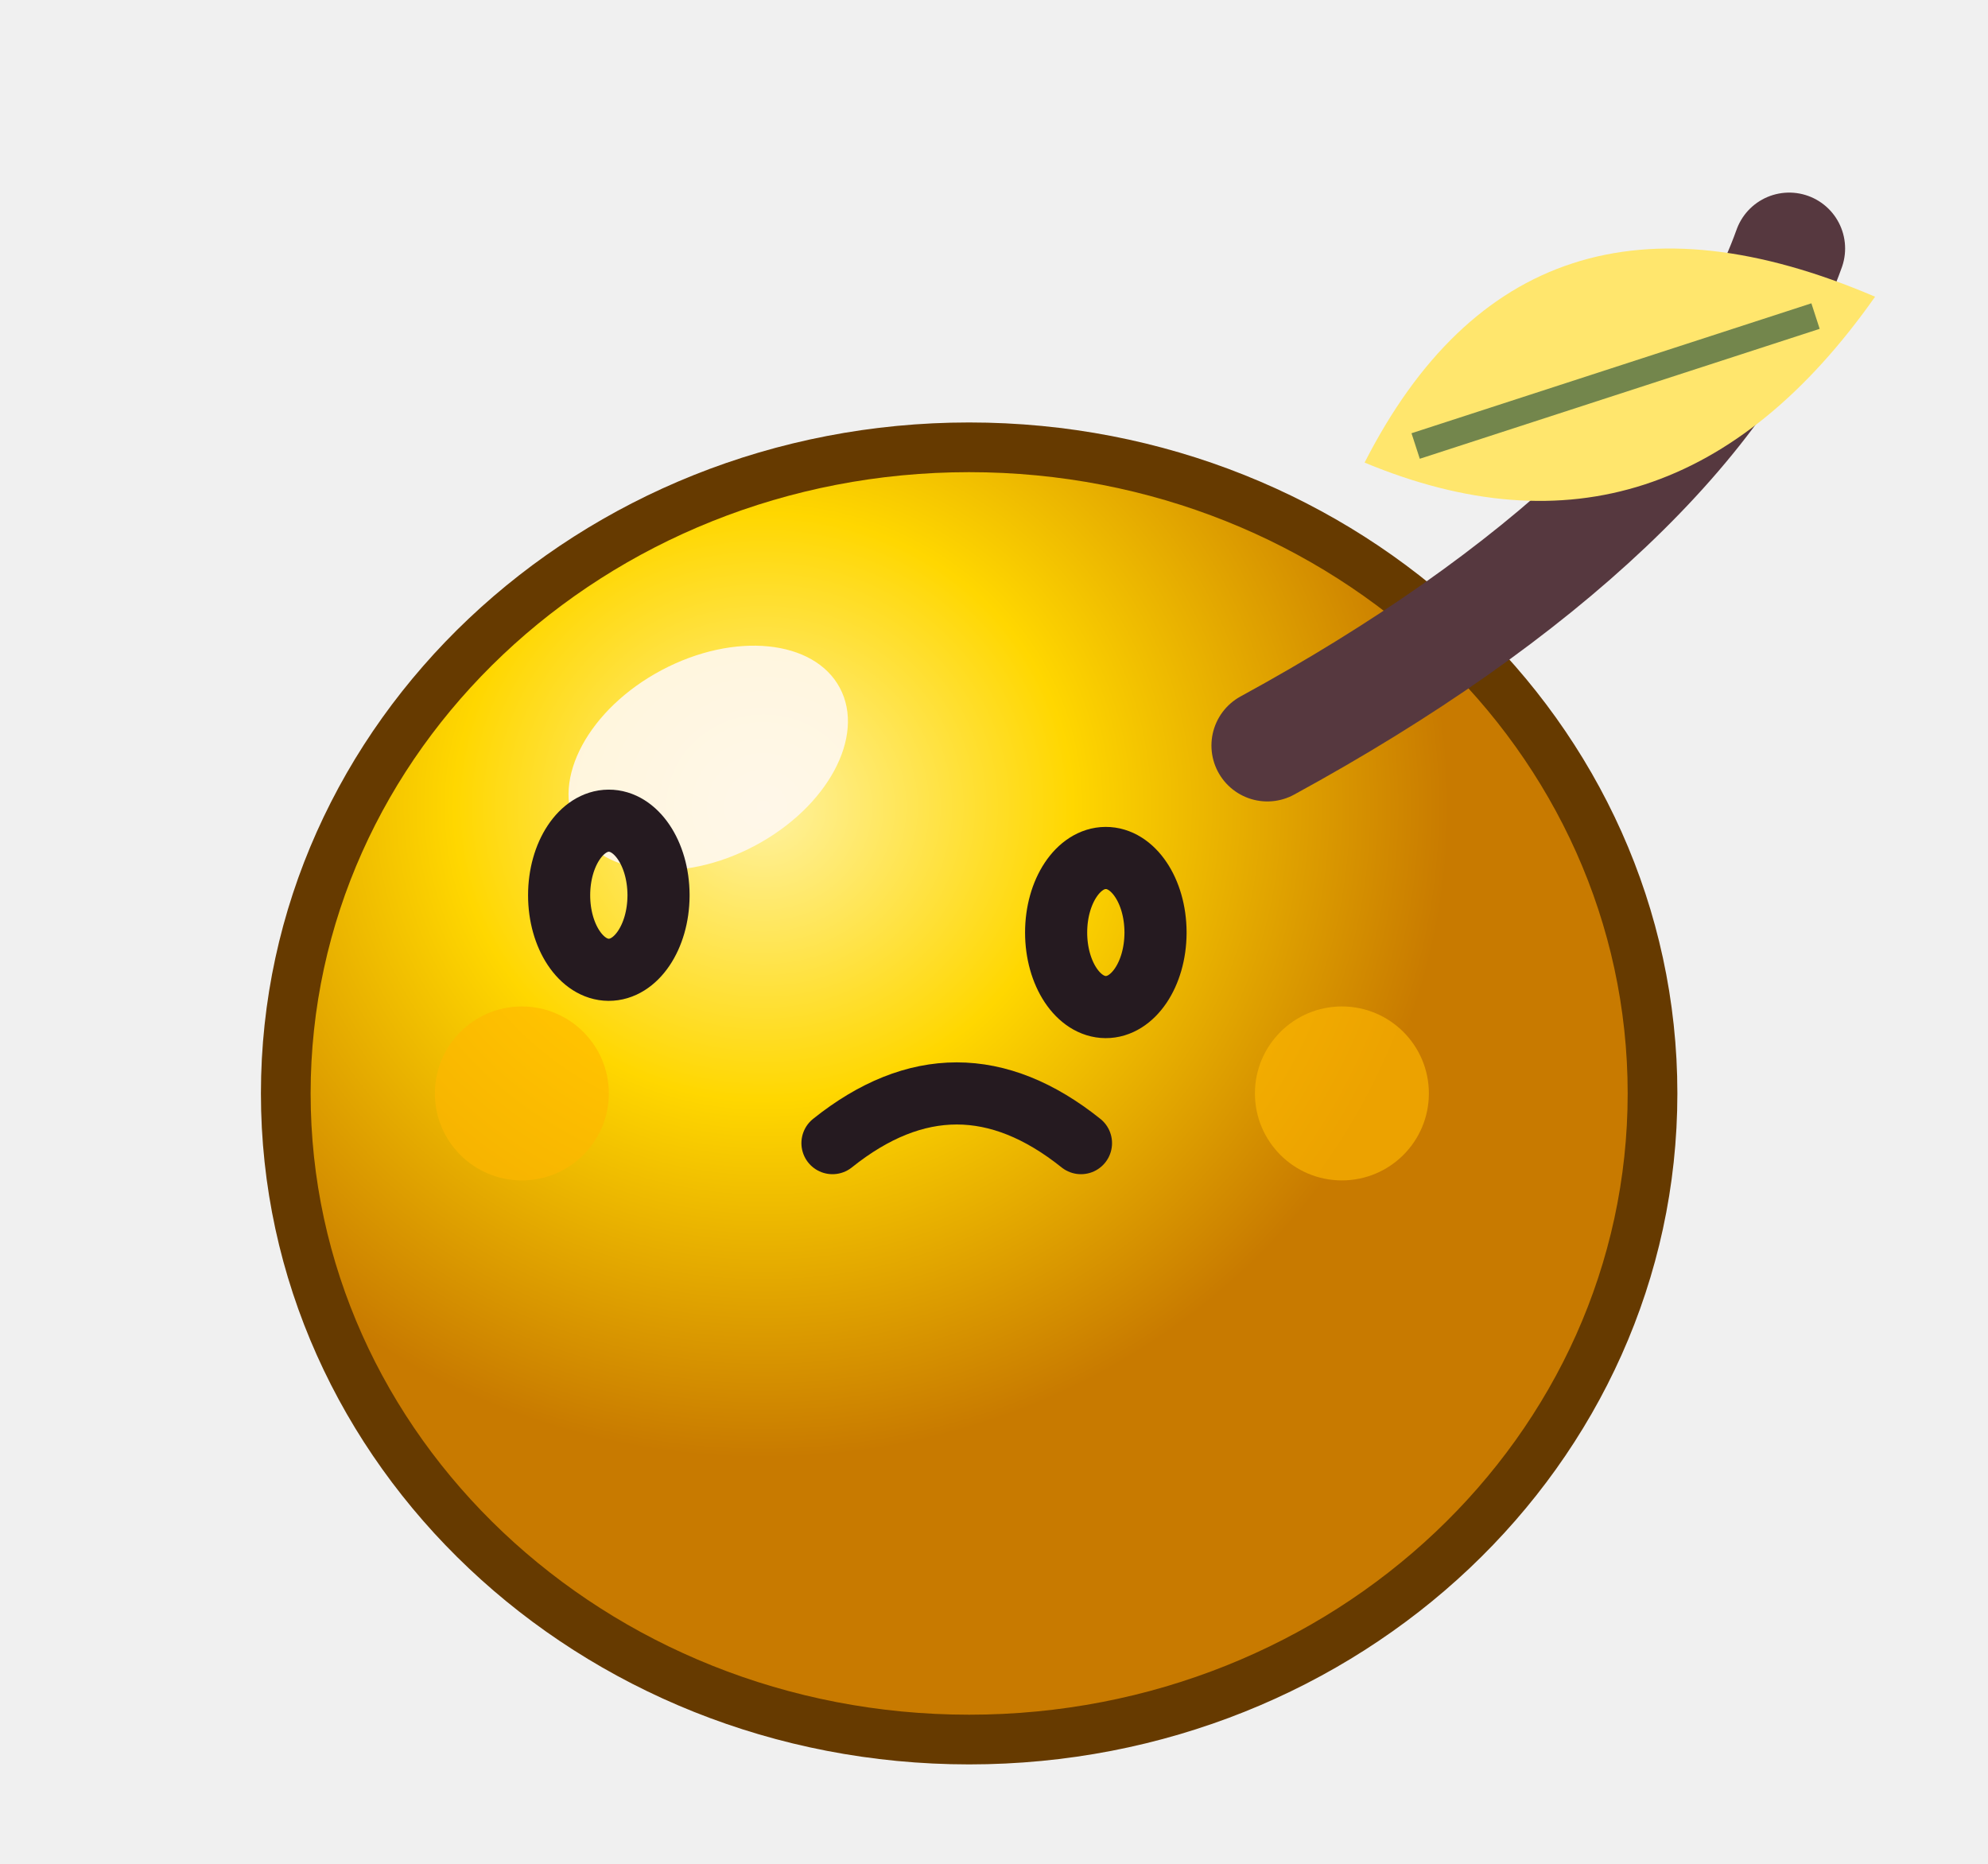
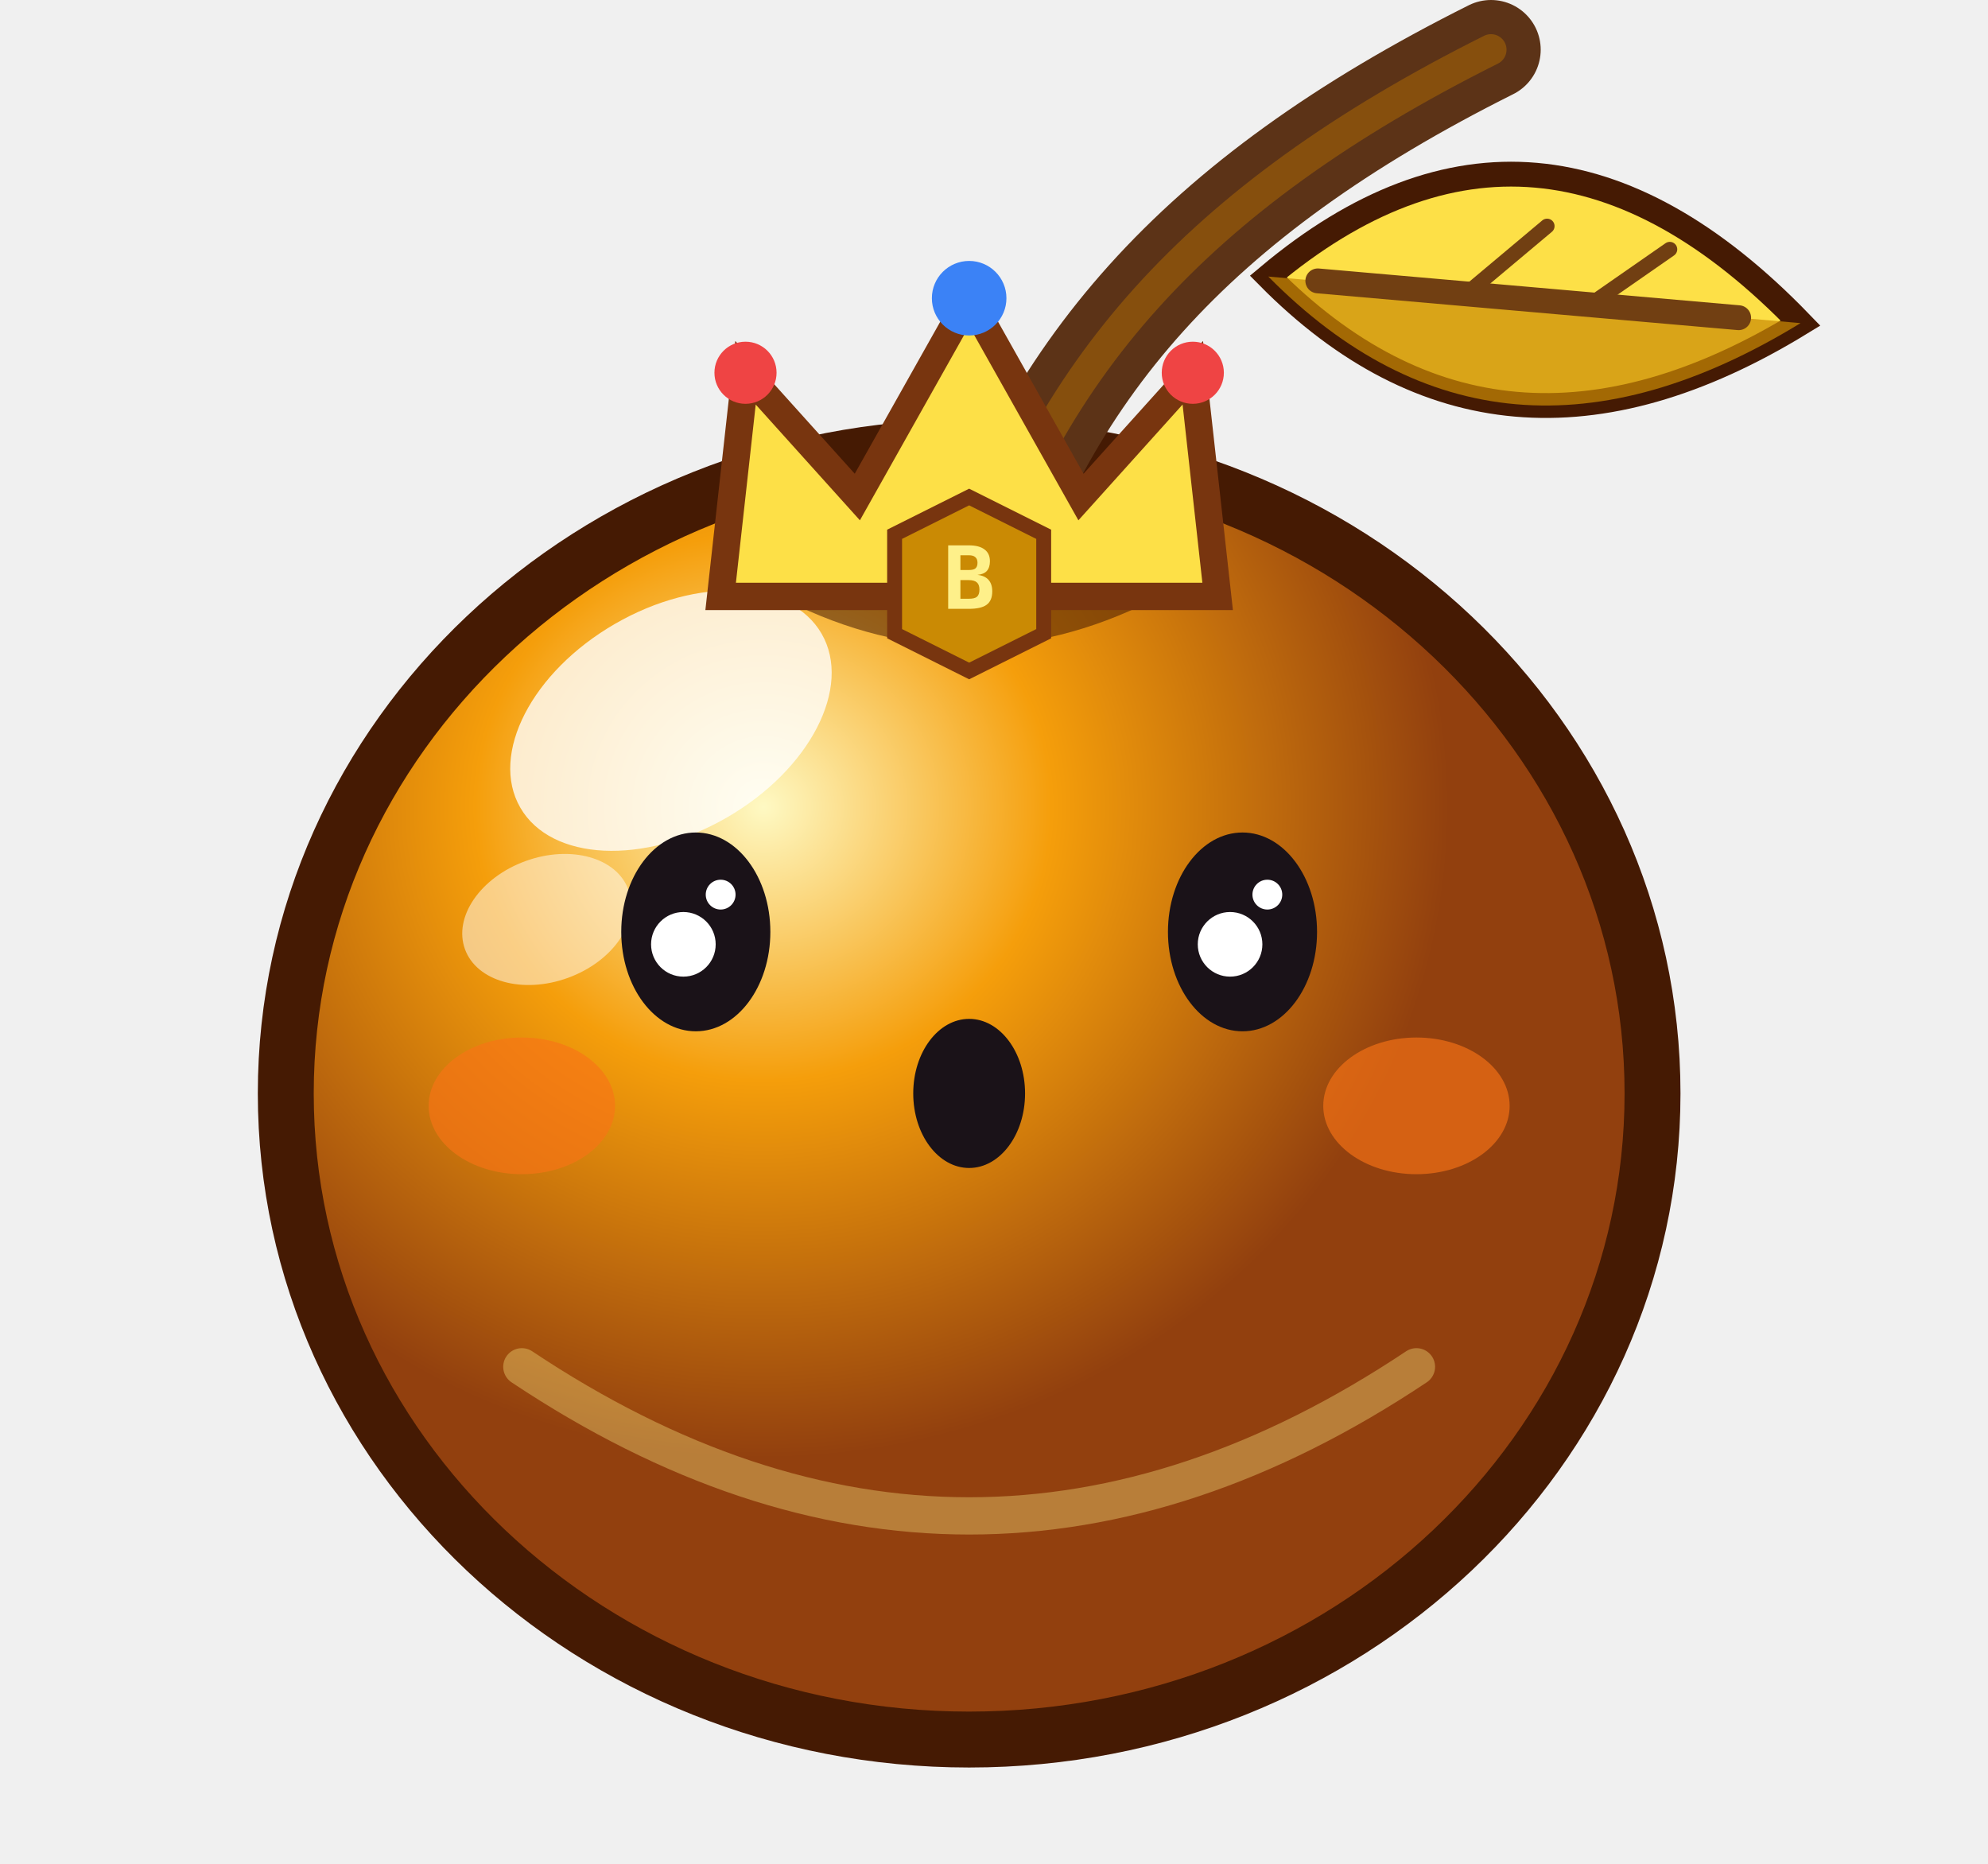
<svg xmlns="http://www.w3.org/2000/svg" width="160" height="150" viewBox="0 0 160 150">
  <defs>
-     <radialGradient id="g" cx="35%" cy="28%">
-       <stop offset="0" stop-color="#FFF2A1" />
-       <stop offset=".45" stop-color="#FFD700" />
-       <stop offset="1" stop-color="#C87A00" />
+     <radialGradient id="cherry_grad" cx="35%" cy="28%">
+       <stop offset="0%" stop-color="#FEF9C3" />
+       <stop offset="42%" stop-color="#F59E0B" />
+       <stop offset="100%" stop-color="#92400E" />
    </radialGradient>
  </defs>
-   <ellipse cx="78" cy="88" rx="55" ry="52" fill="url(#g)" stroke="#663A00" stroke-width="4" />
-   <ellipse cx="57" cy="61" rx="12" ry="8" fill="#FFF8F2" opacity=".88" transform="rotate(-28 57 61)" />
-   <path d="M102 60 C124 48 139 34 144 20" fill="none" stroke="#56383F" stroke-width="9" stroke-linecap="round" />
-   <path d="M 108.84 31 Q 129 10.84 152.04 31 Q 129 48.28 108.84 31 Z" fill="#FFE66D" transform="rotate(-18 129 31)" />
-   <path d="M 113.16 31 L 147.0 31" stroke="#28533A" stroke-width="2.16" opacity=".65" transform="rotate(-18 129 31)" />
-   <path d="M53 72 a4 6 0 1 0 0 .1" stroke="#251A20" stroke-width="5" fill="none" stroke-linecap="round" />
-   <path d="M93 75 a4 6 0 1 0 0 .1" stroke="#251A20" stroke-width="5" fill="none" stroke-linecap="round" />
-   <path d="M67 92 q10 -8 20 0" stroke="#251A20" stroke-width="5" fill="none" stroke-linecap="round" />
-   <circle cx="42" cy="88" r="7" fill="#FFB700" opacity=".65" />
-   <circle cx="108" cy="88" r="7" fill="#FFB700" opacity=".65" />
+   <ellipse cx="78" cy="88" rx="55" ry="52" fill="url(#cherry_grad)" stroke="#451A03" stroke-width="4.5" />
+   <ellipse cx="54" cy="58" rx="14" ry="9" fill="#FFFFFF" opacity=".78" transform="rotate(-30 54 58)" />
+   <ellipse cx="44" cy="74" rx="7" ry="5" fill="#FFFFFF" opacity=".5" transform="rotate(-20 44 74)" />
+   <path d="M42 110 Q78 134 114 110" stroke="#FEF08A" stroke-width="3" fill="none" opacity=".35" stroke-linecap="round" />
+   <path d="M64 47 Q78 54 92 47" stroke="#451A03" stroke-width="3" fill="none" opacity=".55" stroke-linecap="round" />
+   <path d="M78 50 C84 30 96 16 120 4" fill="none" stroke="#5C3317" stroke-width="8" stroke-linecap="round" />
+   <path d="M78 50 C84 30 96 16 120 4" fill="none" stroke="#A16207" stroke-width="2.5" opacity=".6" stroke-linecap="round" />
+   <g transform="rotate(5 122 24)">
+     <path d="M 102 24 Q 122 4 145 24 Q 122 41 102 24 Z" fill="#FDE047" stroke="#451A03" stroke-width="2" />
+     <path d="M 102 24 Q 122 41 145 24 Z" fill="#CA8A04" opacity=".7" />
+     <line x1="106" y1="24" x2="140" y2="24" stroke="#713F12" stroke-width="2" stroke-linecap="round" />
+     <line x1="118" y1="24" x2="124" y2="18" stroke="#713F12" stroke-width="1.2" stroke-linecap="round" />
+     <line x1="128" y1="24" x2="134" y2="19" stroke="#713F12" stroke-width="1.2" stroke-linecap="round" />
+   </g>
+   <path d="M58 48 L60 30 L69 40 L78 24 L87 40 L96 30 L98 48 Z" fill="#FDE047" stroke="#78350F" stroke-width="2.2" />
+   <circle cx="60" cy="30" r="2.5" fill="#EF4444" />
+   <circle cx="78" cy="24" r="3" fill="#3B82F6" />
+   <circle cx="96" cy="30" r="2.5" fill="#EF4444" />
+   <polygon points="78,40 84,43 84,51 78,54 72,51 72,43" fill="#CA8A04" stroke="#78350F" stroke-width="1.2" />
+   <text x="78" y="49" font-family="monospace" font-size="7" font-weight="bold" fill="#FEF08A" text-anchor="middle">B</text>
+   <ellipse cx="56" cy="75" rx="6" ry="8" fill="#1A1218" />
+   <circle cx="55" cy="76" r="2.6" fill="#FFFFFF" />
+   <circle cx="58" cy="72" r="1.2" fill="#FFFFFF" />
+   <ellipse cx="100" cy="75" rx="6" ry="8" fill="#1A1218" />
+   <circle cx="99" cy="76" r="2.6" fill="#FFFFFF" />
+   <circle cx="102" cy="72" r="1.2" fill="#FFFFFF" />
+   <ellipse cx="78" cy="88" rx="4.5" ry="6" fill="#1A1218" />
+   <ellipse cx="42" cy="89" rx="7.5" ry="5.5" fill="#F97316" opacity=".65" />
+   <ellipse cx="114" cy="89" rx="7.5" ry="5.5" fill="#F97316" opacity=".65" />
</svg>
